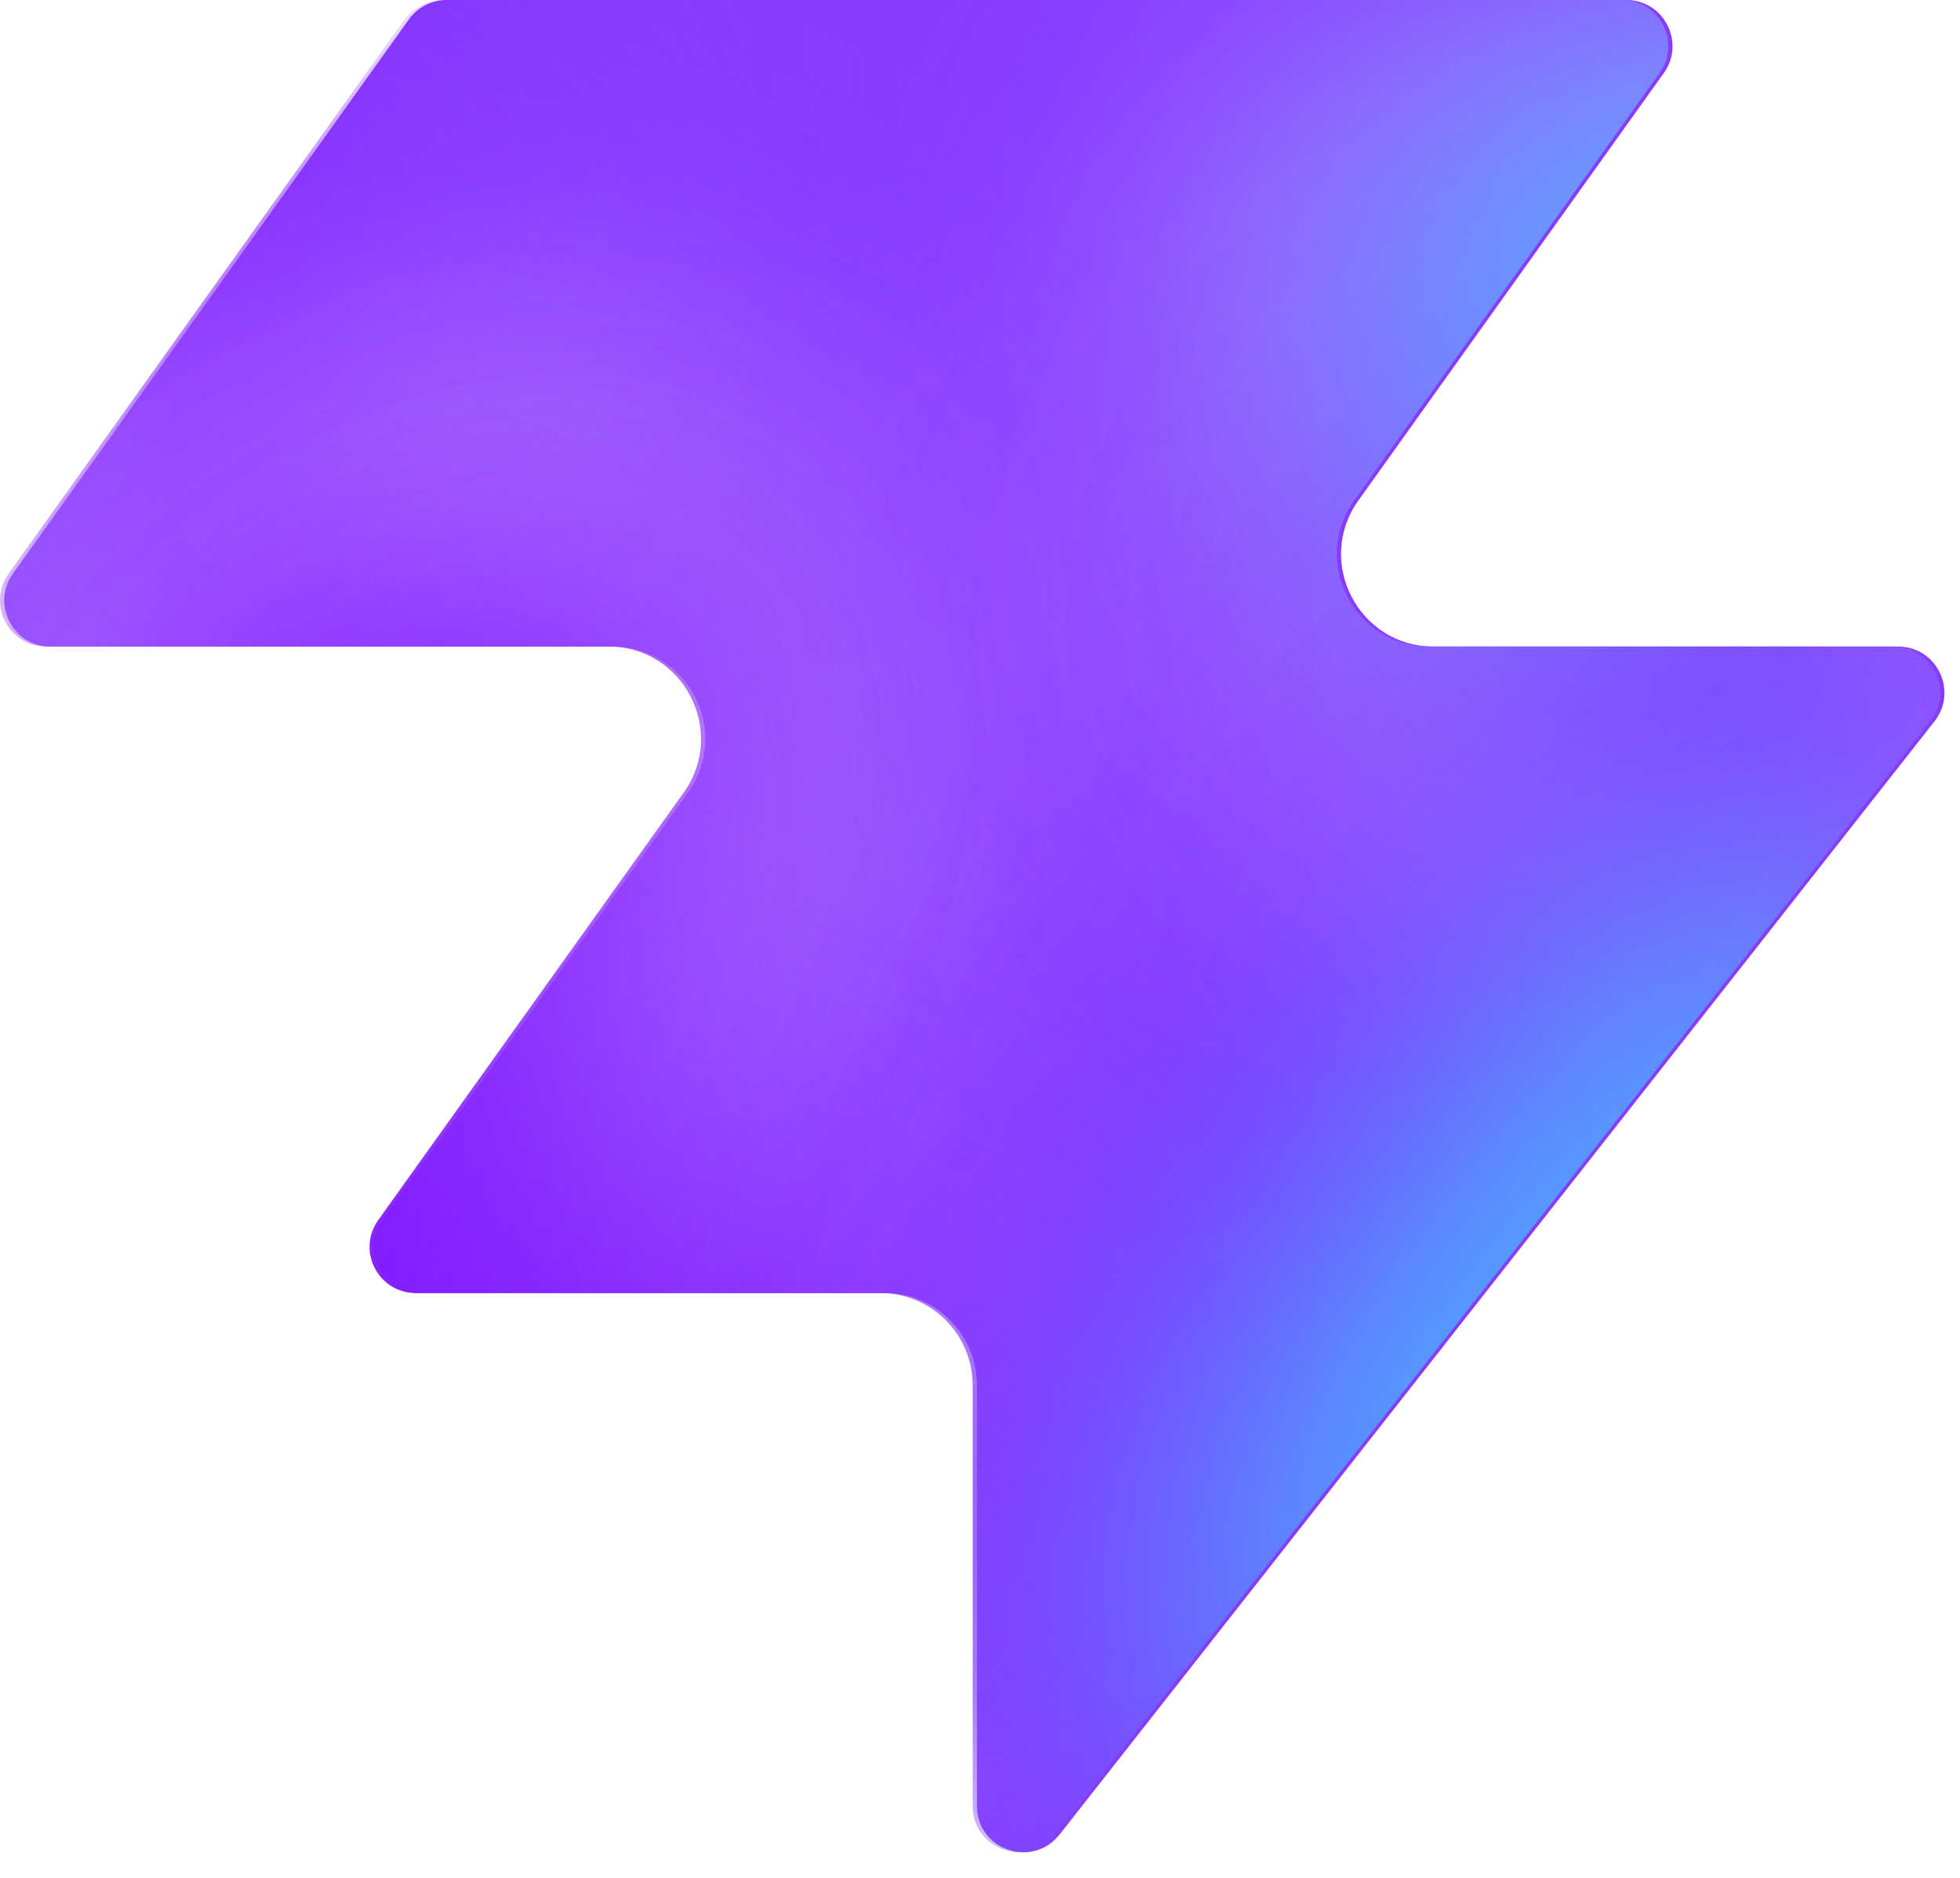
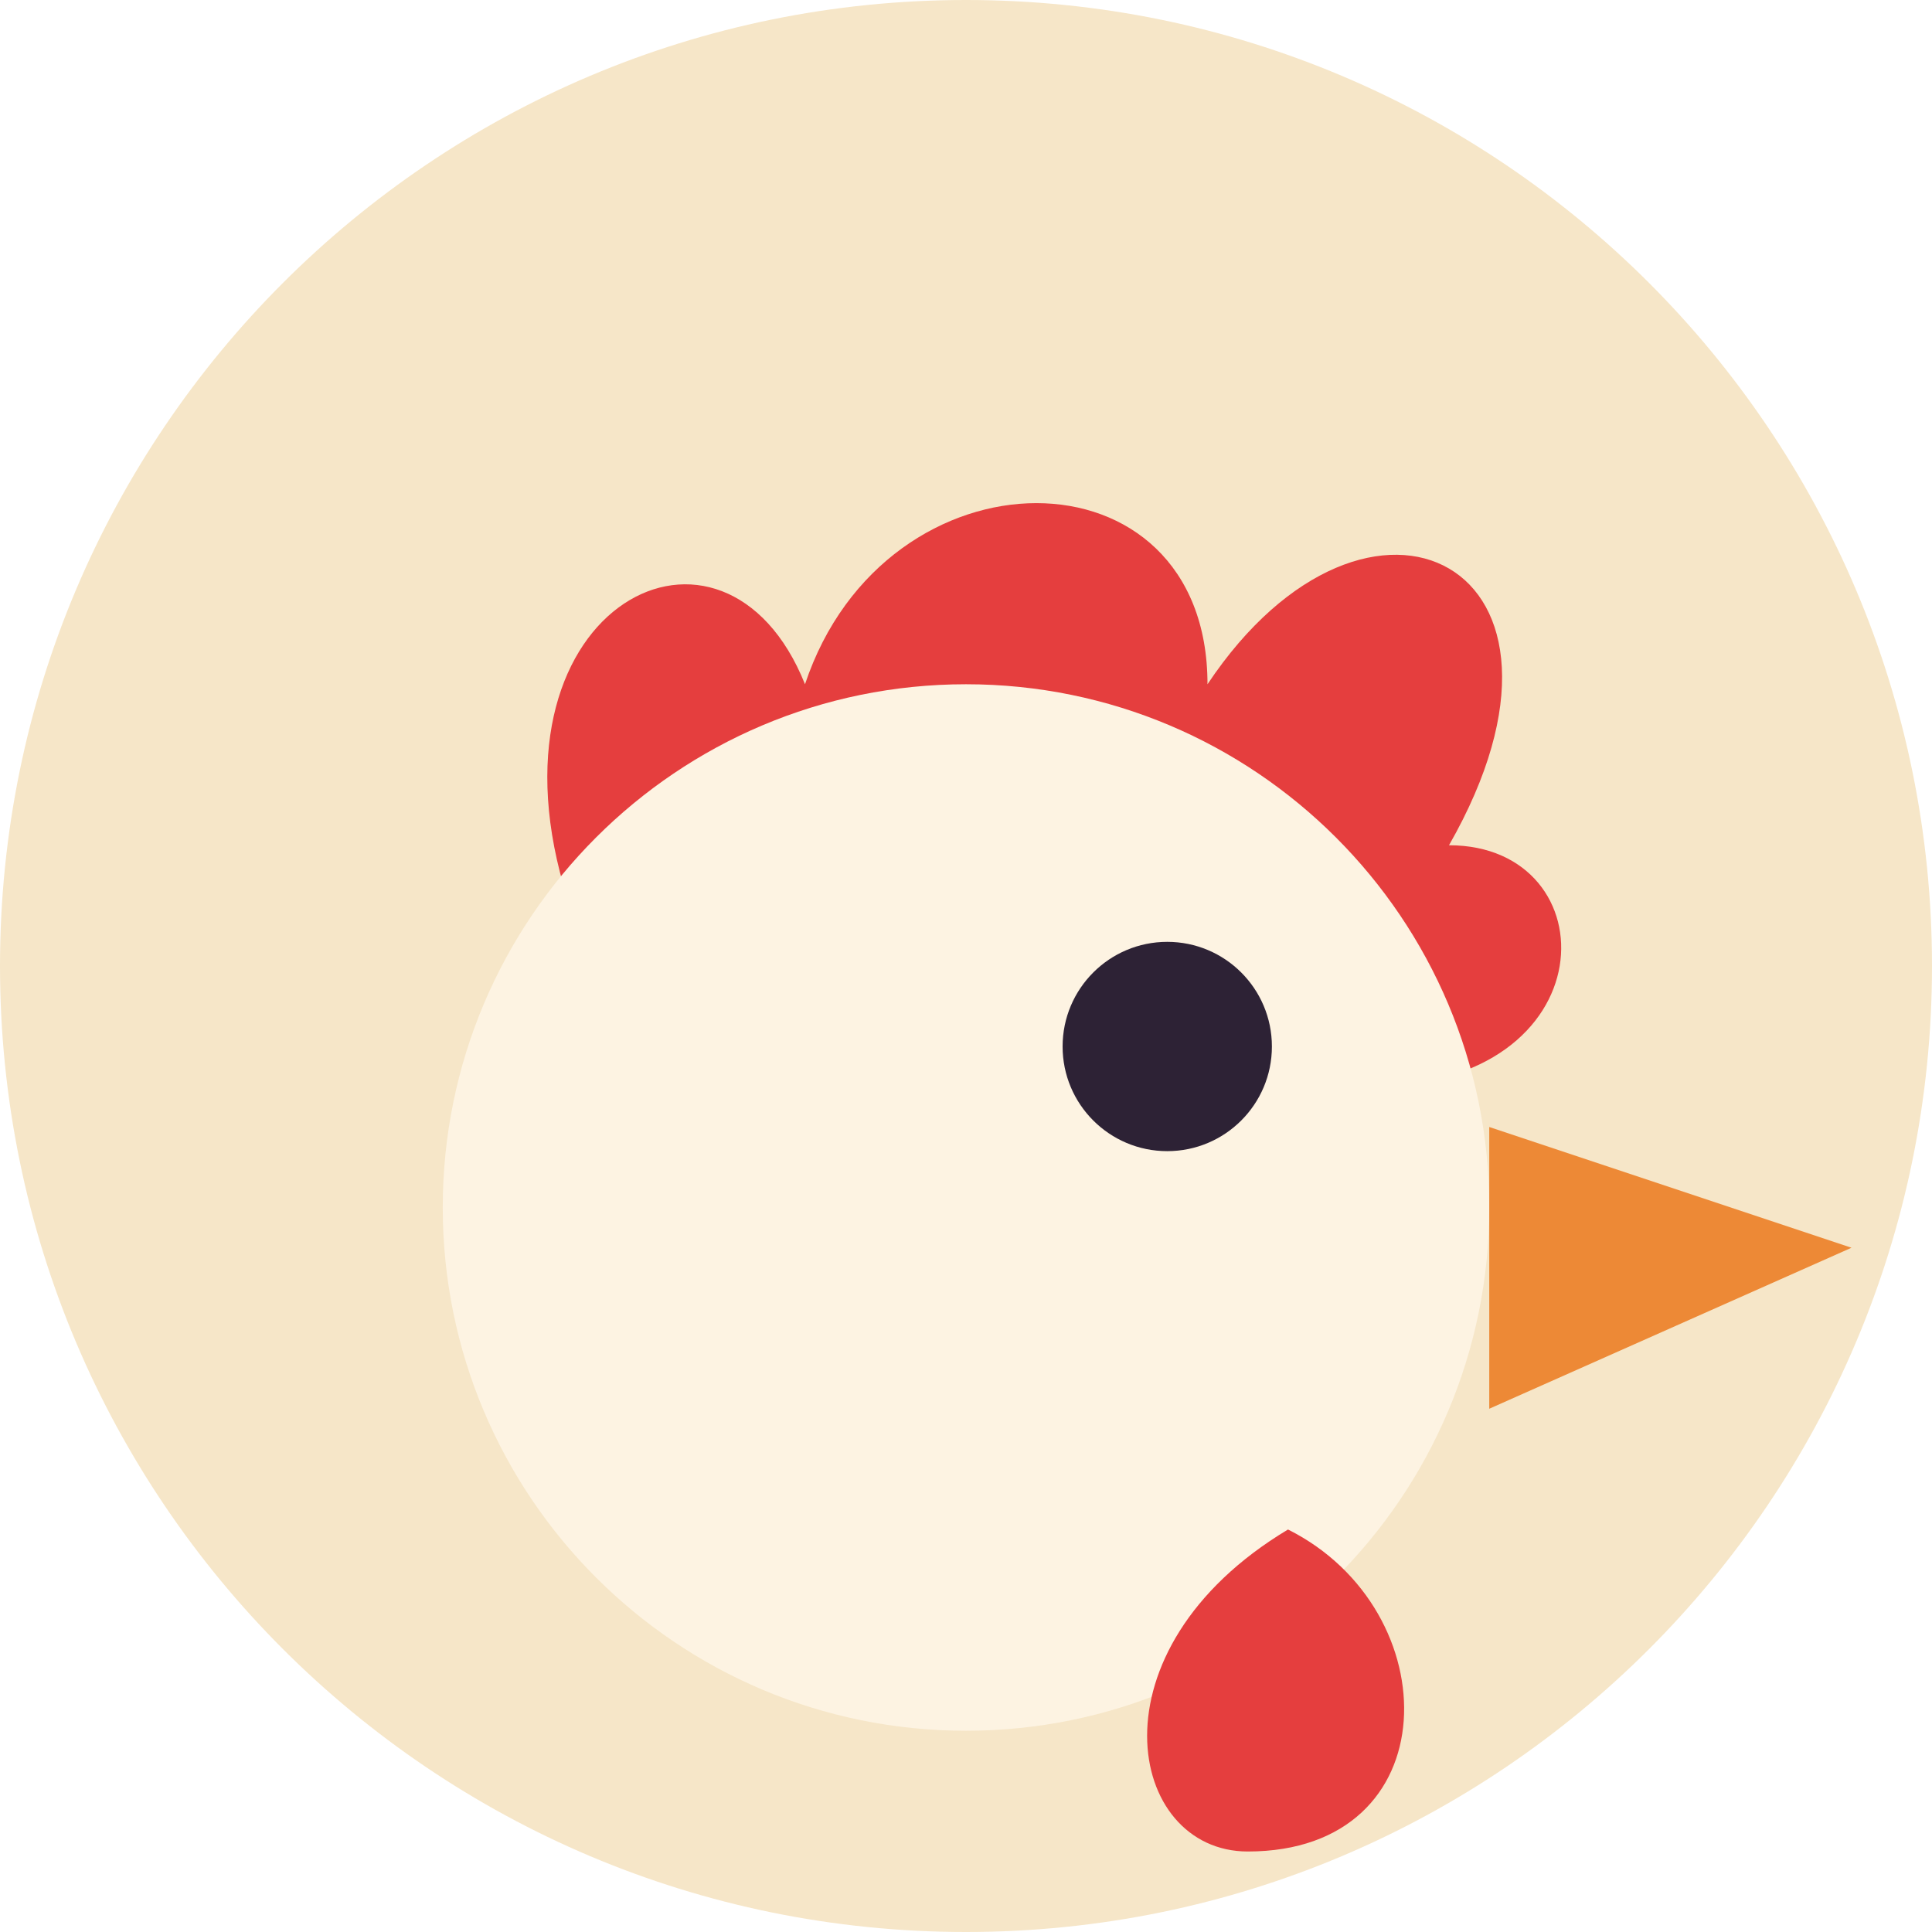
- <svg xmlns="http://www.w3.org/2000/svg" width="48" height="46" fill="none" viewBox="0 0 48 46">
-   <path fill="#863bff" d="M25.946 44.938c-.664.845-2.021.375-2.021-.698V33.937a2.26 2.26 0 0 0-2.262-2.262H10.287c-.92 0-1.456-1.04-.92-1.788l7.48-10.471c1.07-1.497 0-3.578-1.842-3.578H1.237c-.92 0-1.456-1.04-.92-1.788L10.013.474c.214-.297.556-.474.92-.474h28.894c.92 0 1.456 1.04.92 1.788l-7.48 10.471c-1.07 1.498 0 3.579 1.842 3.579h11.377c.943 0 1.473 1.088.89 1.83L25.947 44.94z" style="fill:#863bff;fill:color(display-p3 .525 .23 1);fill-opacity:1" />
-   <mask id="a" width="48" height="46" x="0" y="0" maskUnits="userSpaceOnUse" style="mask-type:alpha">
-     <path fill="#000" d="M25.842 44.938c-.664.844-2.021.375-2.021-.698V33.937a2.26 2.26 0 0 0-2.262-2.262H10.183c-.92 0-1.456-1.04-.92-1.788l7.48-10.471c1.07-1.498 0-3.579-1.842-3.579H1.133c-.92 0-1.456-1.04-.92-1.787L9.91.473c.214-.297.556-.474.92-.474h28.894c.92 0 1.456 1.04.92 1.788l-7.48 10.471c-1.07 1.498 0 3.578 1.842 3.578h11.377c.943 0 1.473 1.088.89 1.832L25.843 44.94z" style="fill:#000;fill-opacity:1" />
-   </mask>
-   <g mask="url(#a)">
-     <g filter="url(#b)">
-       <ellipse cx="5.508" cy="14.704" fill="#ede6ff" rx="5.508" ry="14.704" style="fill:#ede6ff;fill:color(display-p3 .927 .903 1);fill-opacity:1" transform="matrix(.00324 1 1 -.00324 -4.47 31.516)" />
-     </g>
-     <g filter="url(#c)">
-       <ellipse cx="10.399" cy="29.851" fill="#ede6ff" rx="10.399" ry="29.851" style="fill:#ede6ff;fill:color(display-p3 .927 .903 1);fill-opacity:1" transform="matrix(.00324 1 1 -.00324 -39.328 7.883)" />
-     </g>
-     <g filter="url(#d)">
-       <ellipse cx="5.508" cy="30.487" fill="#7e14ff" rx="5.508" ry="30.487" style="fill:#7e14ff;fill:color(display-p3 .492 .077 1);fill-opacity:1" transform="rotate(89.814 -25.913 -14.639)scale(1 -1)" />
-     </g>
-     <g filter="url(#e)">
-       <ellipse cx="5.508" cy="30.599" fill="#7e14ff" rx="5.508" ry="30.599" style="fill:#7e14ff;fill:color(display-p3 .492 .077 1);fill-opacity:1" transform="rotate(89.814 -32.644 -3.334)scale(1 -1)" />
-     </g>
-     <g filter="url(#f)">
-       <ellipse cx="5.508" cy="30.599" fill="#7e14ff" rx="5.508" ry="30.599" style="fill:#7e14ff;fill:color(display-p3 .492 .077 1);fill-opacity:1" transform="matrix(.00324 1 1 -.00324 -34.34 30.47)" />
-     </g>
-     <g filter="url(#g)">
-       <ellipse cx="14.072" cy="22.078" fill="#ede6ff" rx="14.072" ry="22.078" style="fill:#ede6ff;fill:color(display-p3 .927 .903 1);fill-opacity:1" transform="rotate(93.35 24.506 48.493)scale(-1 1)" />
-     </g>
-     <g filter="url(#h)">
-       <ellipse cx="3.47" cy="21.501" fill="#7e14ff" rx="3.47" ry="21.501" style="fill:#7e14ff;fill:color(display-p3 .492 .077 1);fill-opacity:1" transform="rotate(89.009 28.708 47.59)scale(-1 1)" />
-     </g>
-     <g filter="url(#i)">
-       <ellipse cx="3.47" cy="21.501" fill="#7e14ff" rx="3.47" ry="21.501" style="fill:#7e14ff;fill:color(display-p3 .492 .077 1);fill-opacity:1" transform="rotate(89.009 28.708 47.59)scale(-1 1)" />
-     </g>
-     <g filter="url(#j)">
-       <ellipse cx=".387" cy="8.972" fill="#7e14ff" rx="4.407" ry="29.108" style="fill:#7e14ff;fill:color(display-p3 .492 .077 1);fill-opacity:1" transform="rotate(39.51 .387 8.972)" />
-     </g>
-     <g filter="url(#k)">
-       <ellipse cx="47.523" cy="-6.092" fill="#7e14ff" rx="4.407" ry="29.108" style="fill:#7e14ff;fill:color(display-p3 .492 .077 1);fill-opacity:1" transform="rotate(37.892 47.523 -6.092)" />
-     </g>
-     <g filter="url(#l)">
-       <ellipse cx="41.412" cy="6.333" fill="#47bfff" rx="5.971" ry="9.665" style="fill:#47bfff;fill:color(display-p3 .28 .748 1);fill-opacity:1" transform="rotate(37.892 41.412 6.333)" />
-     </g>
-     <g filter="url(#m)">
-       <ellipse cx="-1.879" cy="38.332" fill="#7e14ff" rx="4.407" ry="29.108" style="fill:#7e14ff;fill:color(display-p3 .492 .077 1);fill-opacity:1" transform="rotate(37.892 -1.88 38.332)" />
-     </g>
-     <g filter="url(#n)">
-       <ellipse cx="-1.879" cy="38.332" fill="#7e14ff" rx="4.407" ry="29.108" style="fill:#7e14ff;fill:color(display-p3 .492 .077 1);fill-opacity:1" transform="rotate(37.892 -1.88 38.332)" />
-     </g>
-     <g filter="url(#o)">
-       <ellipse cx="35.651" cy="29.907" fill="#7e14ff" rx="4.407" ry="29.108" style="fill:#7e14ff;fill:color(display-p3 .492 .077 1);fill-opacity:1" transform="rotate(37.892 35.651 29.907)" />
-     </g>
-     <g filter="url(#p)">
-       <ellipse cx="38.418" cy="32.4" fill="#47bfff" rx="5.971" ry="15.297" style="fill:#47bfff;fill:color(display-p3 .28 .748 1);fill-opacity:1" transform="rotate(37.892 38.418 32.4)" />
-     </g>
-   </g>
-   <defs>
-     <filter id="b" width="60.045" height="41.654" x="-19.77" y="16.149" color-interpolation-filters="sRGB" filterUnits="userSpaceOnUse">
-       <feFlood flood-opacity="0" result="BackgroundImageFix" />
-       <feBlend in="SourceGraphic" in2="BackgroundImageFix" result="shape" />
-       <feGaussianBlur result="effect1_foregroundBlur_2002_17158" stdDeviation="7.659" />
-     </filter>
-     <filter id="c" width="90.34" height="51.437" x="-54.613" y="-7.533" color-interpolation-filters="sRGB" filterUnits="userSpaceOnUse">
-       <feFlood flood-opacity="0" result="BackgroundImageFix" />
-       <feBlend in="SourceGraphic" in2="BackgroundImageFix" result="shape" />
-       <feGaussianBlur result="effect1_foregroundBlur_2002_17158" stdDeviation="7.659" />
-     </filter>
-     <filter id="d" width="79.355" height="29.4" x="-49.64" y="2.03" color-interpolation-filters="sRGB" filterUnits="userSpaceOnUse">
-       <feFlood flood-opacity="0" result="BackgroundImageFix" />
-       <feBlend in="SourceGraphic" in2="BackgroundImageFix" result="shape" />
-       <feGaussianBlur result="effect1_foregroundBlur_2002_17158" stdDeviation="4.596" />
-     </filter>
-     <filter id="e" width="79.579" height="29.4" x="-45.045" y="20.029" color-interpolation-filters="sRGB" filterUnits="userSpaceOnUse">
-       <feFlood flood-opacity="0" result="BackgroundImageFix" />
-       <feBlend in="SourceGraphic" in2="BackgroundImageFix" result="shape" />
-       <feGaussianBlur result="effect1_foregroundBlur_2002_17158" stdDeviation="4.596" />
-     </filter>
-     <filter id="f" width="79.579" height="29.4" x="-43.513" y="21.178" color-interpolation-filters="sRGB" filterUnits="userSpaceOnUse">
-       <feFlood flood-opacity="0" result="BackgroundImageFix" />
-       <feBlend in="SourceGraphic" in2="BackgroundImageFix" result="shape" />
-       <feGaussianBlur result="effect1_foregroundBlur_2002_17158" stdDeviation="4.596" />
-     </filter>
-     <filter id="g" width="74.749" height="58.852" x="15.756" y="-17.901" color-interpolation-filters="sRGB" filterUnits="userSpaceOnUse">
-       <feFlood flood-opacity="0" result="BackgroundImageFix" />
-       <feBlend in="SourceGraphic" in2="BackgroundImageFix" result="shape" />
-       <feGaussianBlur result="effect1_foregroundBlur_2002_17158" stdDeviation="7.659" />
-     </filter>
-     <filter id="h" width="61.377" height="25.362" x="23.548" y="2.284" color-interpolation-filters="sRGB" filterUnits="userSpaceOnUse">
-       <feFlood flood-opacity="0" result="BackgroundImageFix" />
-       <feBlend in="SourceGraphic" in2="BackgroundImageFix" result="shape" />
-       <feGaussianBlur result="effect1_foregroundBlur_2002_17158" stdDeviation="4.596" />
-     </filter>
-     <filter id="i" width="61.377" height="25.362" x="23.548" y="2.284" color-interpolation-filters="sRGB" filterUnits="userSpaceOnUse">
-       <feFlood flood-opacity="0" result="BackgroundImageFix" />
-       <feBlend in="SourceGraphic" in2="BackgroundImageFix" result="shape" />
-       <feGaussianBlur result="effect1_foregroundBlur_2002_17158" stdDeviation="4.596" />
-     </filter>
-     <filter id="j" width="56.045" height="63.649" x="-27.636" y="-22.853" color-interpolation-filters="sRGB" filterUnits="userSpaceOnUse">
-       <feFlood flood-opacity="0" result="BackgroundImageFix" />
-       <feBlend in="SourceGraphic" in2="BackgroundImageFix" result="shape" />
-       <feGaussianBlur result="effect1_foregroundBlur_2002_17158" stdDeviation="4.596" />
-     </filter>
-     <filter id="k" width="54.814" height="64.646" x="20.116" y="-38.415" color-interpolation-filters="sRGB" filterUnits="userSpaceOnUse">
-       <feFlood flood-opacity="0" result="BackgroundImageFix" />
-       <feBlend in="SourceGraphic" in2="BackgroundImageFix" result="shape" />
-       <feGaussianBlur result="effect1_foregroundBlur_2002_17158" stdDeviation="4.596" />
-     </filter>
-     <filter id="l" width="33.541" height="35.313" x="24.641" y="-11.323" color-interpolation-filters="sRGB" filterUnits="userSpaceOnUse">
-       <feFlood flood-opacity="0" result="BackgroundImageFix" />
-       <feBlend in="SourceGraphic" in2="BackgroundImageFix" result="shape" />
-       <feGaussianBlur result="effect1_foregroundBlur_2002_17158" stdDeviation="4.596" />
-     </filter>
-     <filter id="m" width="54.814" height="64.646" x="-29.286" y="6.009" color-interpolation-filters="sRGB" filterUnits="userSpaceOnUse">
-       <feFlood flood-opacity="0" result="BackgroundImageFix" />
-       <feBlend in="SourceGraphic" in2="BackgroundImageFix" result="shape" />
-       <feGaussianBlur result="effect1_foregroundBlur_2002_17158" stdDeviation="4.596" />
-     </filter>
-     <filter id="n" width="54.814" height="64.646" x="-29.286" y="6.009" color-interpolation-filters="sRGB" filterUnits="userSpaceOnUse">
-       <feFlood flood-opacity="0" result="BackgroundImageFix" />
-       <feBlend in="SourceGraphic" in2="BackgroundImageFix" result="shape" />
-       <feGaussianBlur result="effect1_foregroundBlur_2002_17158" stdDeviation="4.596" />
-     </filter>
-     <filter id="o" width="54.814" height="64.646" x="8.244" y="-2.416" color-interpolation-filters="sRGB" filterUnits="userSpaceOnUse">
-       <feFlood flood-opacity="0" result="BackgroundImageFix" />
-       <feBlend in="SourceGraphic" in2="BackgroundImageFix" result="shape" />
-       <feGaussianBlur result="effect1_foregroundBlur_2002_17158" stdDeviation="4.596" />
-     </filter>
-     <filter id="p" width="39.409" height="43.623" x="18.713" y="10.588" color-interpolation-filters="sRGB" filterUnits="userSpaceOnUse">
-       <feFlood flood-opacity="0" result="BackgroundImageFix" />
-       <feBlend in="SourceGraphic" in2="BackgroundImageFix" result="shape" />
-       <feGaussianBlur result="effect1_foregroundBlur_2002_17158" stdDeviation="4.596" />
-     </filter>
-   </defs>
+ <svg xmlns="http://www.w3.org/2000/svg" viewBox="0 0 48 48" width="48" height="48">
+   <circle cx="24" cy="24" r="24" fill="#f6e6c8" />
+   <path d="M14 22 C 12 15, 18 12, 20 17 C 22 11, 30 11, 30 17 C 34 11, 40 14, 36 21 C 40 21, 40 27, 34 27 L 16 27 Z" fill="#e53e3e" />
+   <circle cx="24" cy="30" r="13" fill="#fdf3e2" />
+   <path d="M32 38 C 36 40, 36 46, 31 46 C 28 46, 27 41, 32 38 Z" fill="#e53e3e" />
+   <path d="M37 28 L46 31 L37 35 Z" fill="#ed8936" />
+   <circle cx="29" cy="26" r="2.6" fill="#2d2235" />
</svg>
